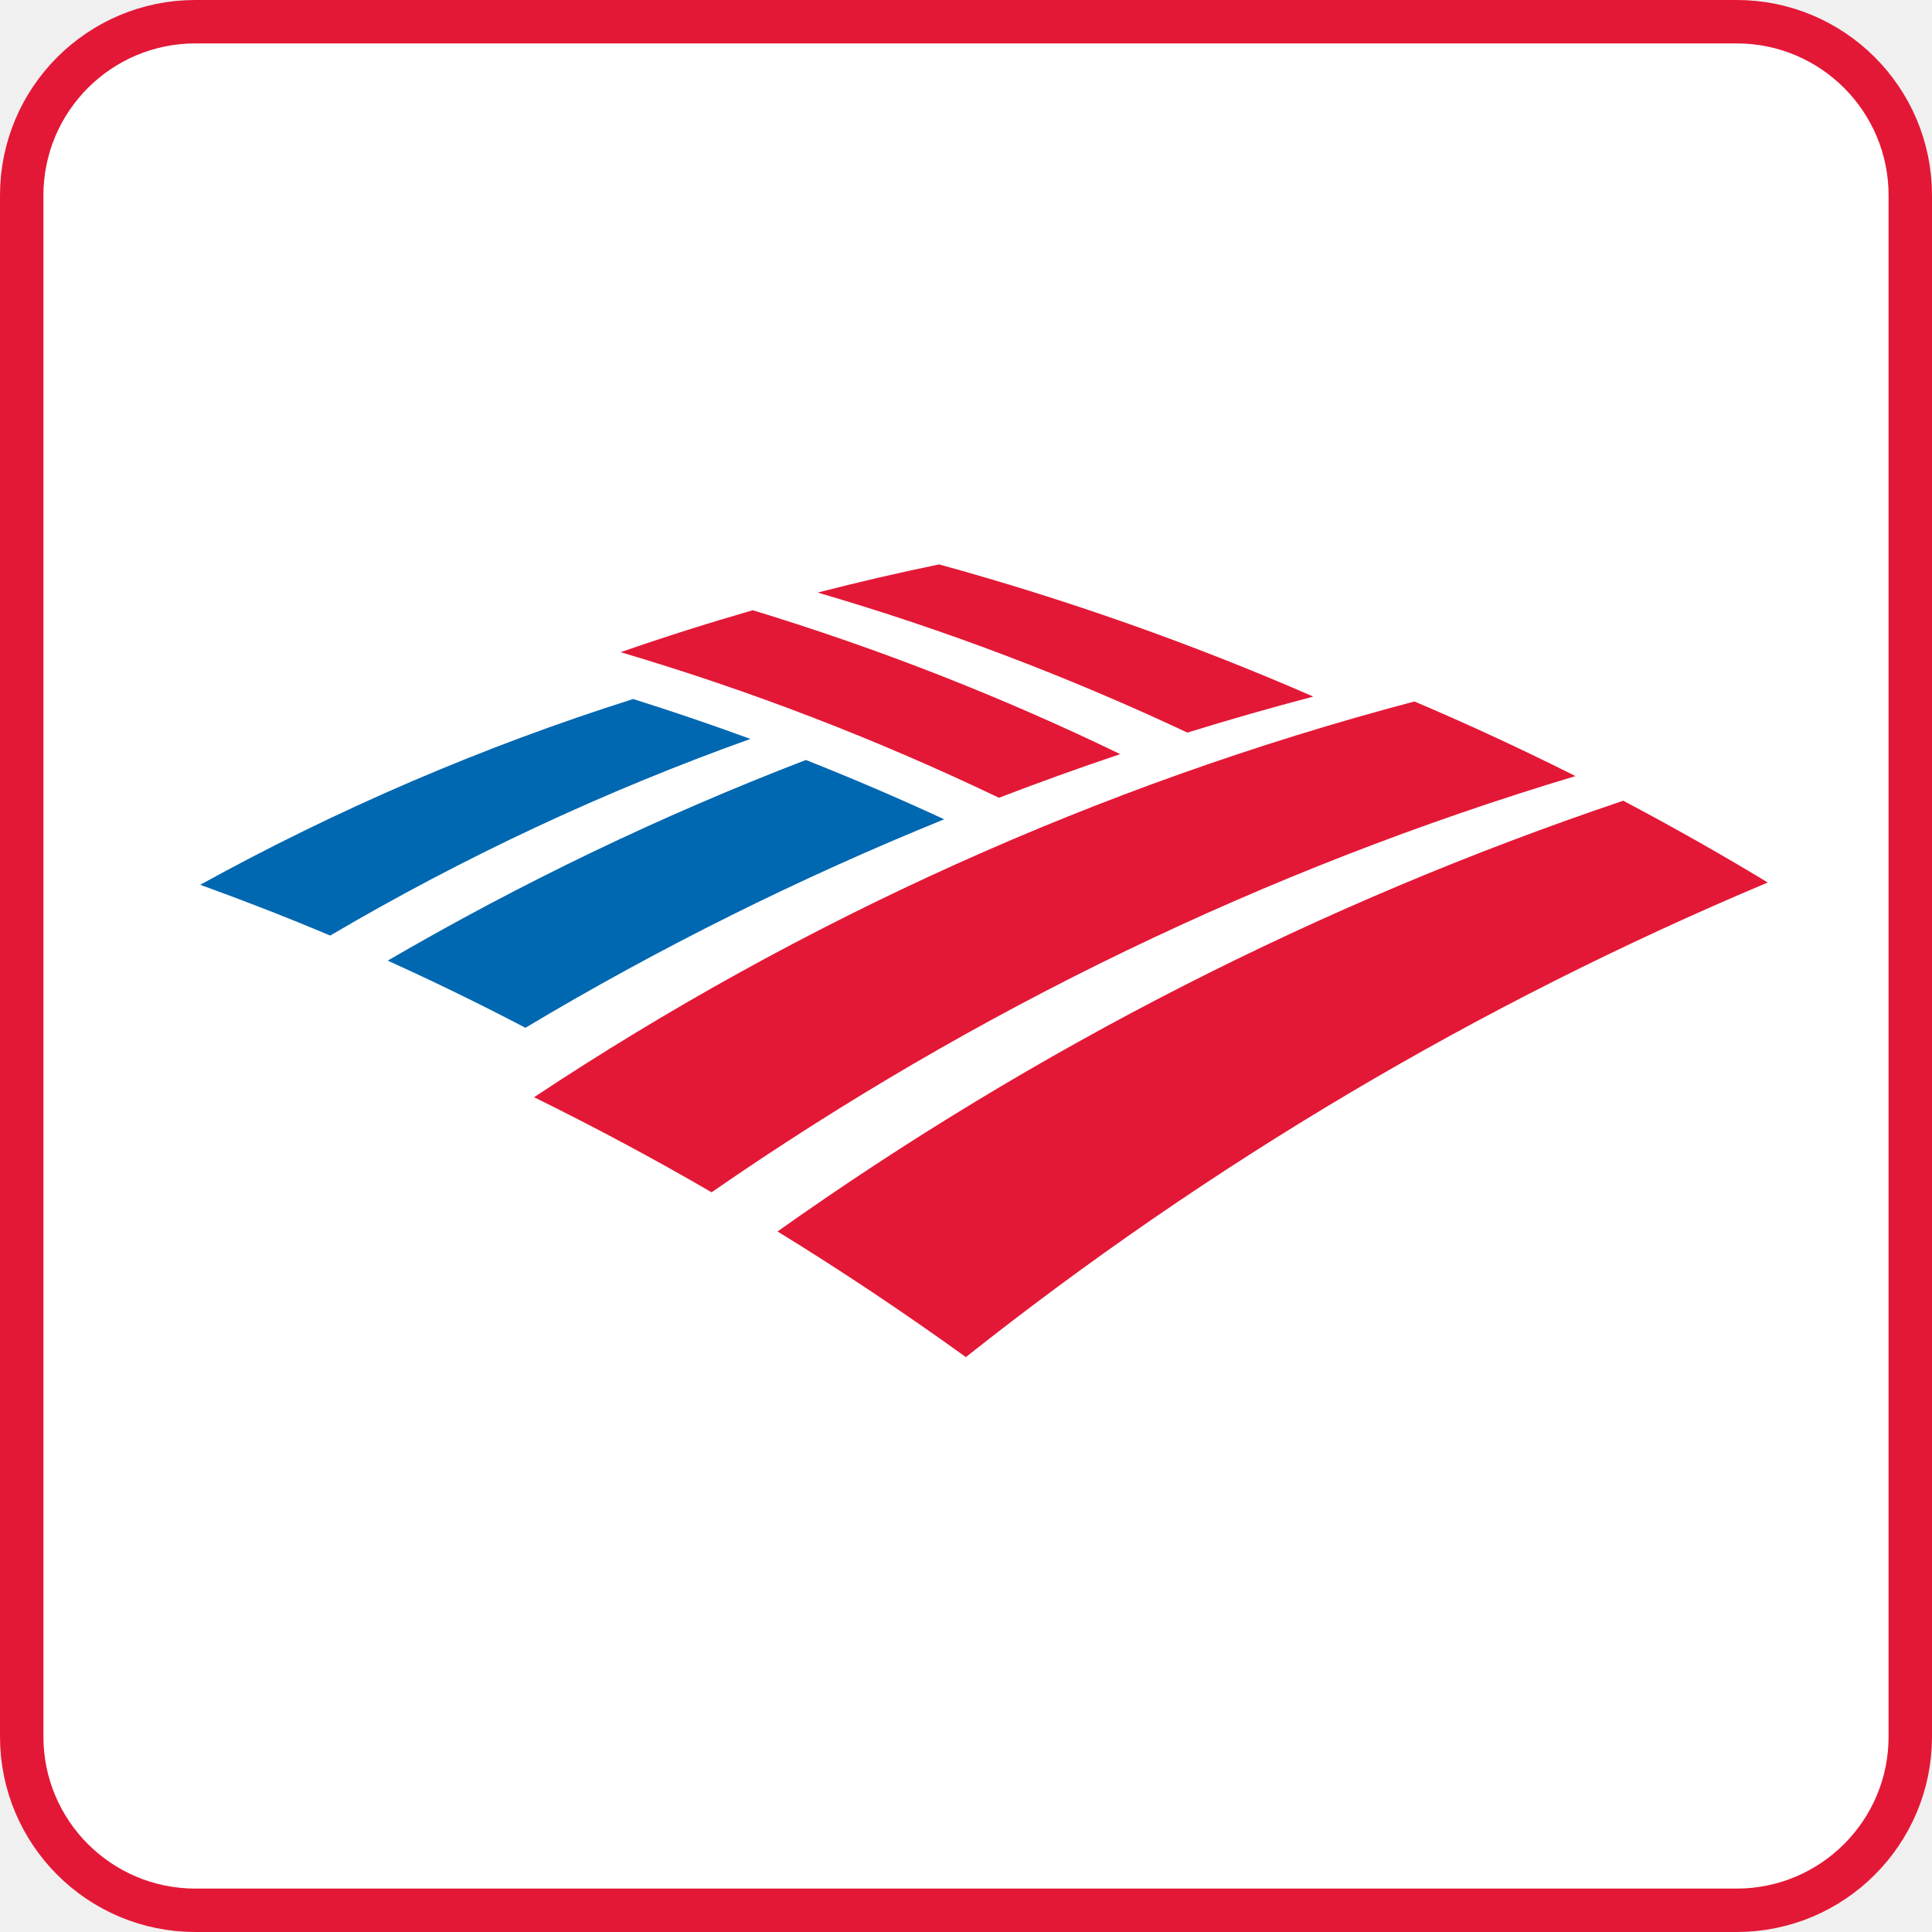
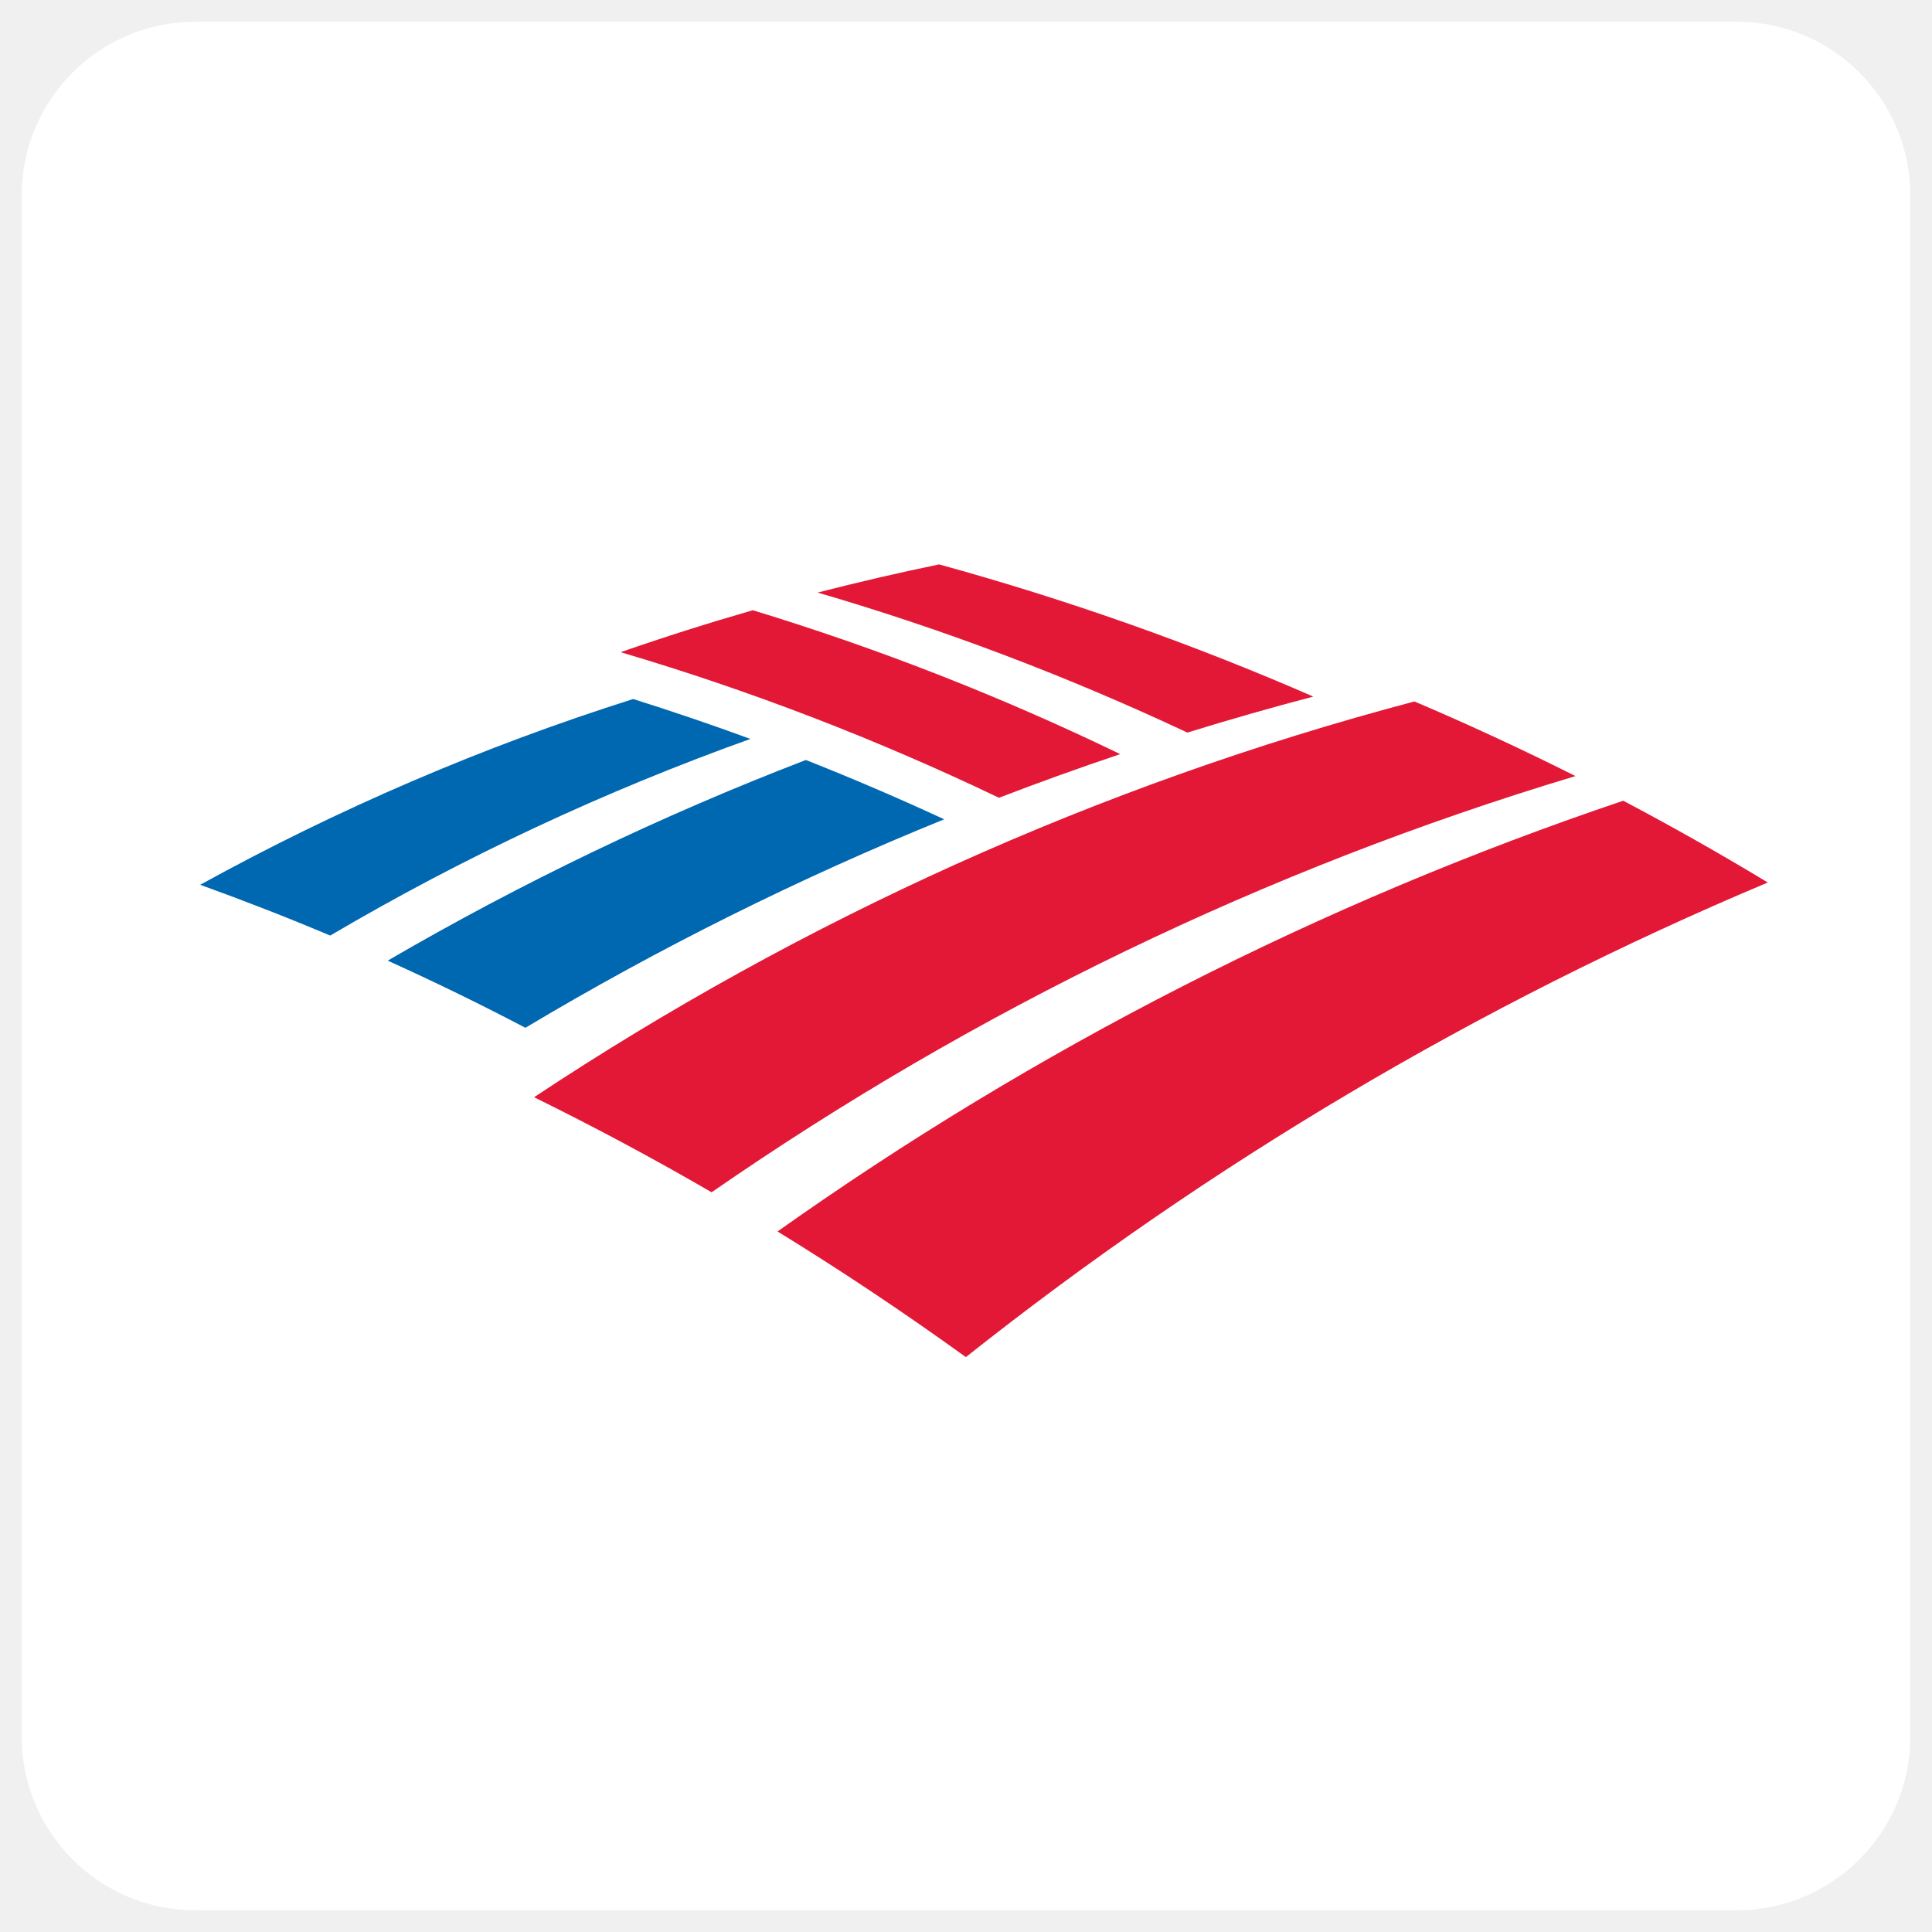
<svg xmlns="http://www.w3.org/2000/svg" width="89px" height="89px" viewBox="0 0 89 89" version="1.1">
  <defs />
  <g id="Page-1" stroke="none" stroke-width="1" fill="none" fill-rule="evenodd">
    <g id="bank_america">
-       <rect id="biz_act" stroke="#E31836" stroke-width="2" fill="#FFFFFF" x="1" y="1" width="87" height="87" rx="8" />
+       <rect id="biz_act" stroke="#FFFFFF" stroke-width="0" fill="#FFFFFF" x="1" y="1" width="87" height="87" rx="8" />
      <g id="Bank_of_America_logo" transform="translate(9, 26)">
        <path d="M28.122,9.01 C30.272,9.859 32.396,10.771 34.495,11.742 C27.813,14.455 21.359,17.667 15.203,21.346 C13.119,20.254 11.004,19.222 8.86,18.253 C15.008,14.673 21.446,11.577 28.122,9.01" id="Shape" fill="#0067B1" />
        <path d="M20.167,6.201 C13.227,8.398 6.55,11.272 0.222,14.759 C2.24,15.489 4.24,16.266 6.211,17.098 C12.343,13.489 18.824,10.453 25.567,8.04 C23.784,7.384 21.98,6.772 20.167,6.201" id="Shape" fill="#0067B1" />
        <path d="M42.605,8.74 C37.154,6.103 31.496,3.883 25.677,2.111 C23.631,2.701 21.602,3.344 19.591,4.044 C25.583,5.817 31.407,8.063 37.017,10.75 C38.86,10.043 40.725,9.37 42.605,8.74" id="Shape" fill="#E31836" />
        <path d="M51.498,6.089 C45.921,3.656 40.153,1.62 34.26,0 C32.382,0.388 30.517,0.822 28.665,1.297 C34.518,3.004 40.209,5.17 45.698,7.748 C47.617,7.154 49.551,6.6 51.498,6.089" id="Shape" fill="#E31836" />
        <path d="M65.777,10.886 C51.786,15.602 38.677,22.319 26.818,30.729 C29.784,32.549 32.671,34.482 35.494,36.517 C46.671,27.651 59.08,20.265 72.435,14.654 C70.256,13.333 68.029,12.078 65.777,10.886" id="Shape" fill="#E31836" />
        <path d="M56.156,6.314 C41.609,10.161 27.932,16.369 15.602,24.545 C18.38,25.912 21.108,27.371 23.781,28.924 C35.864,20.559 49.274,14.046 63.576,9.751 C61.137,8.528 58.662,7.377 56.156,6.314" id="Shape" fill="#E31836" />
      </g>
    </g>
  </g>
</svg>
